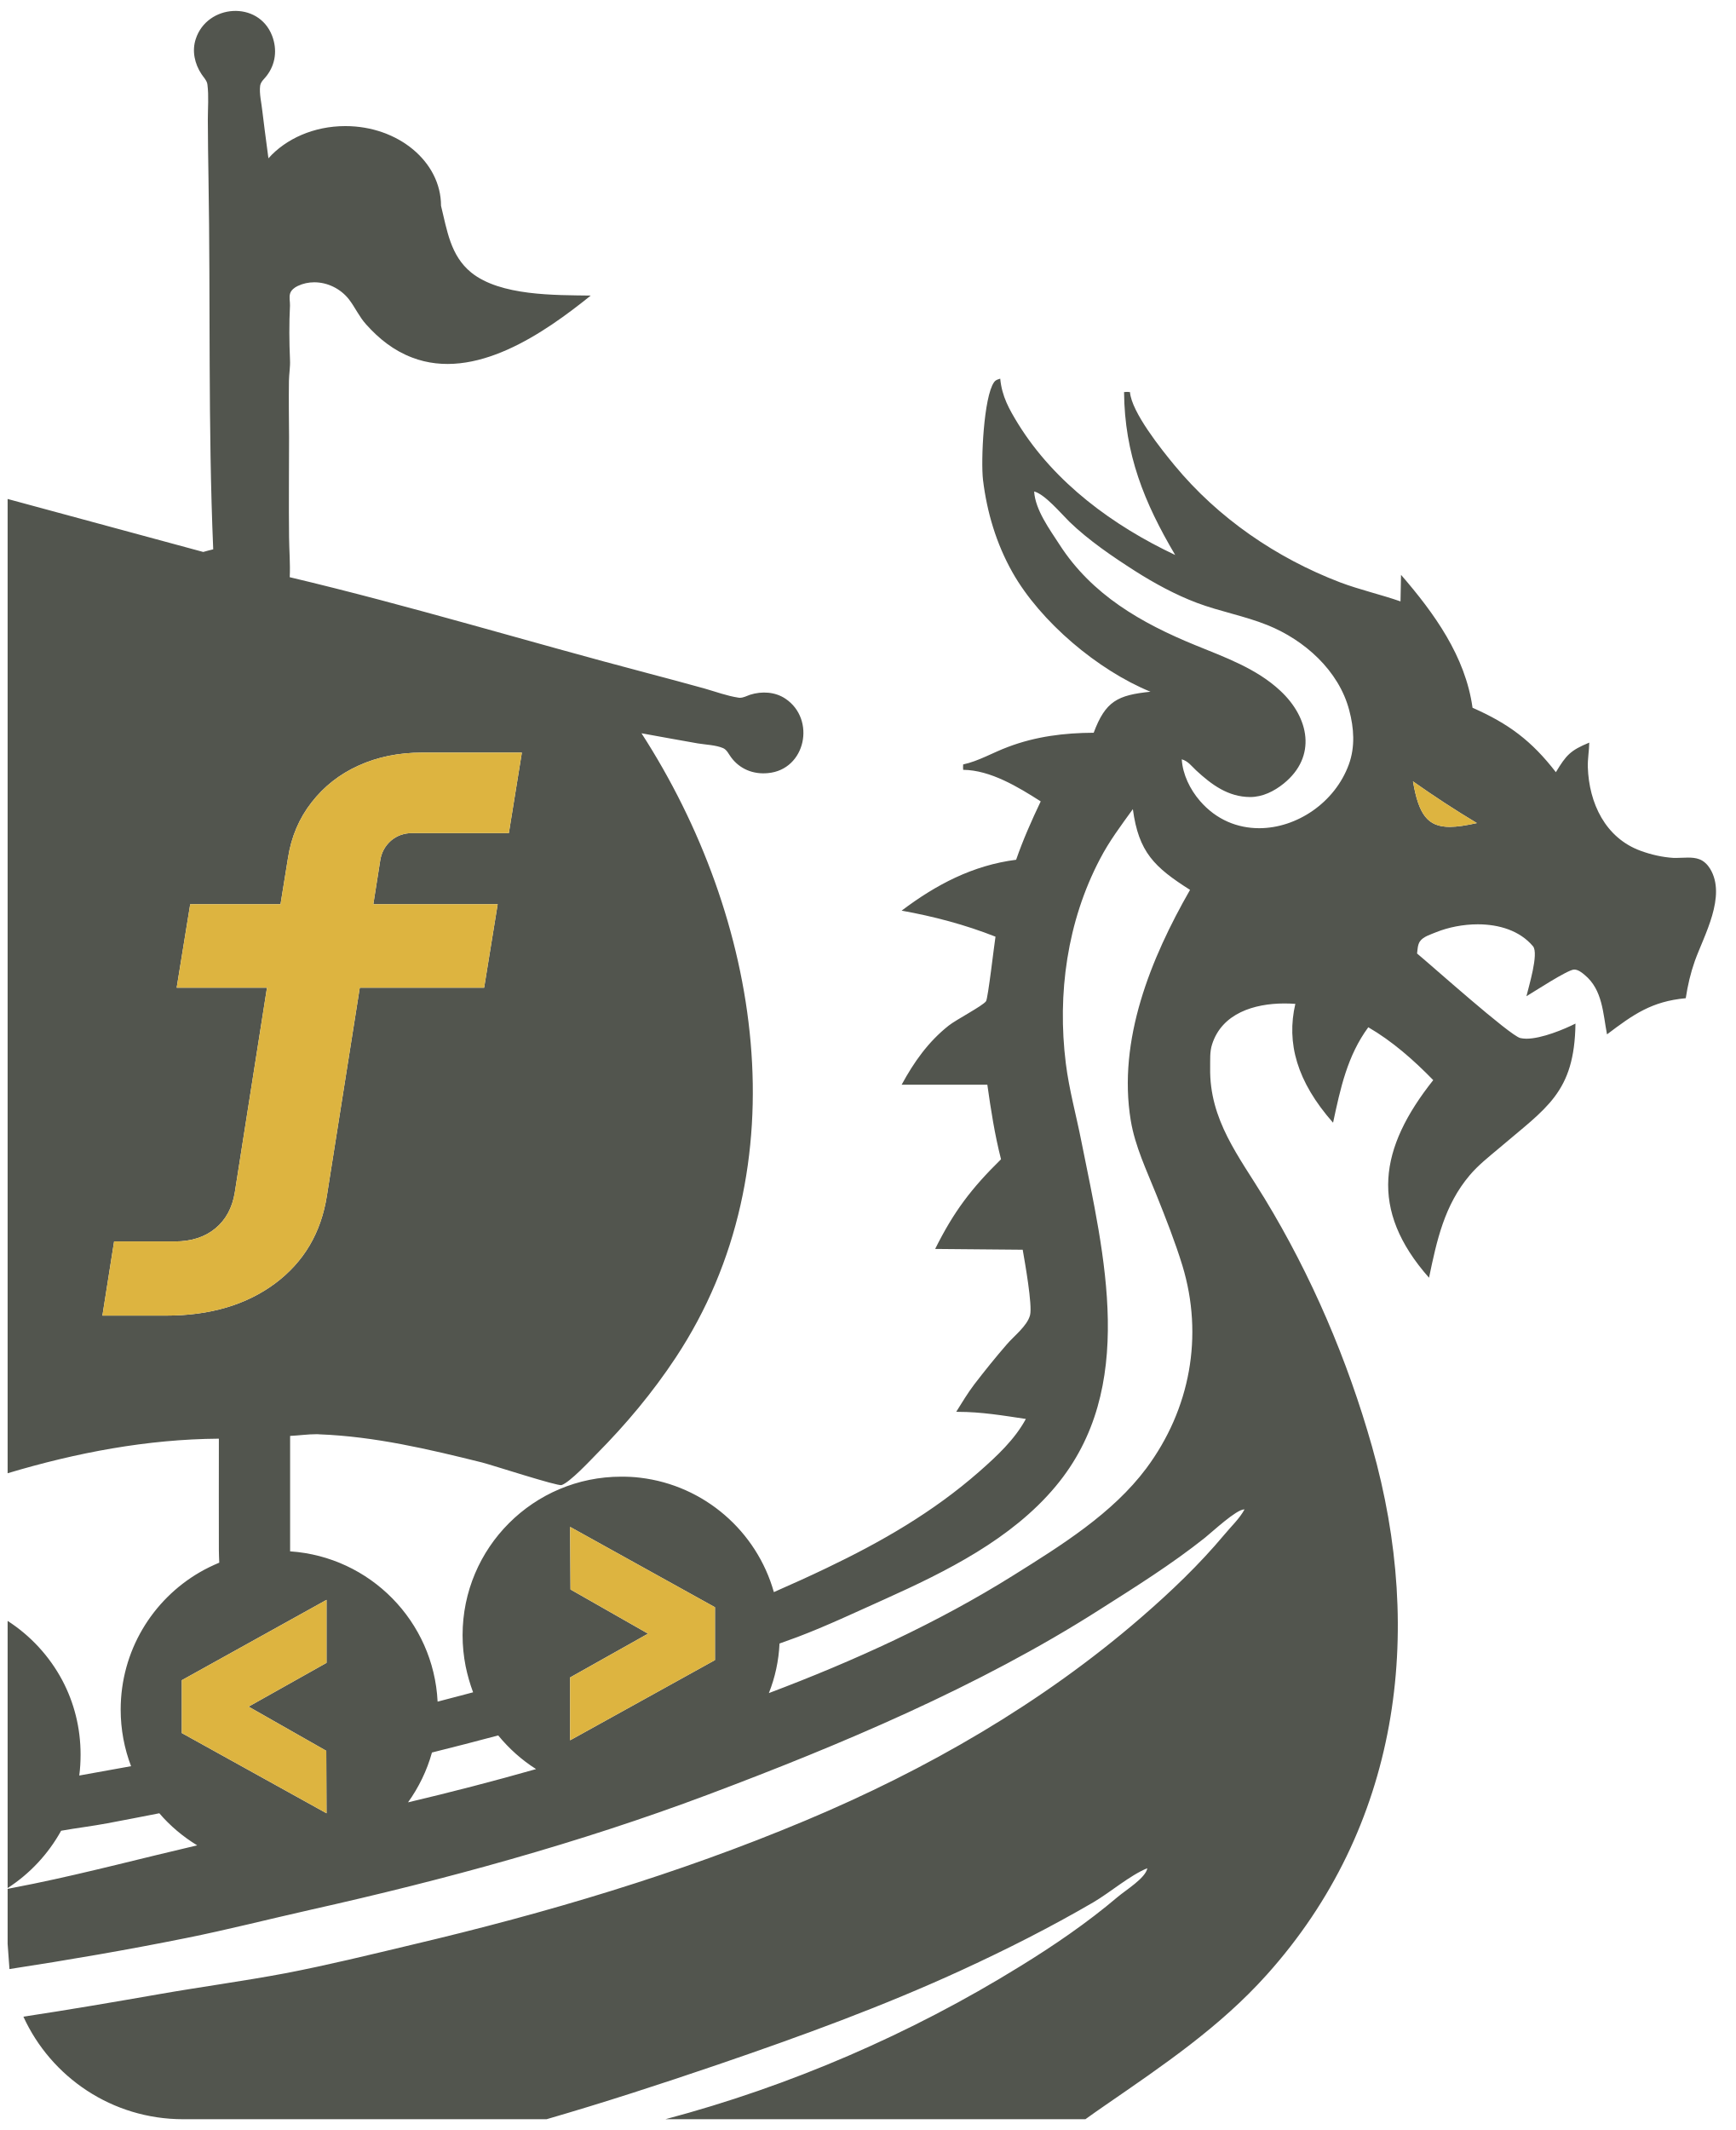
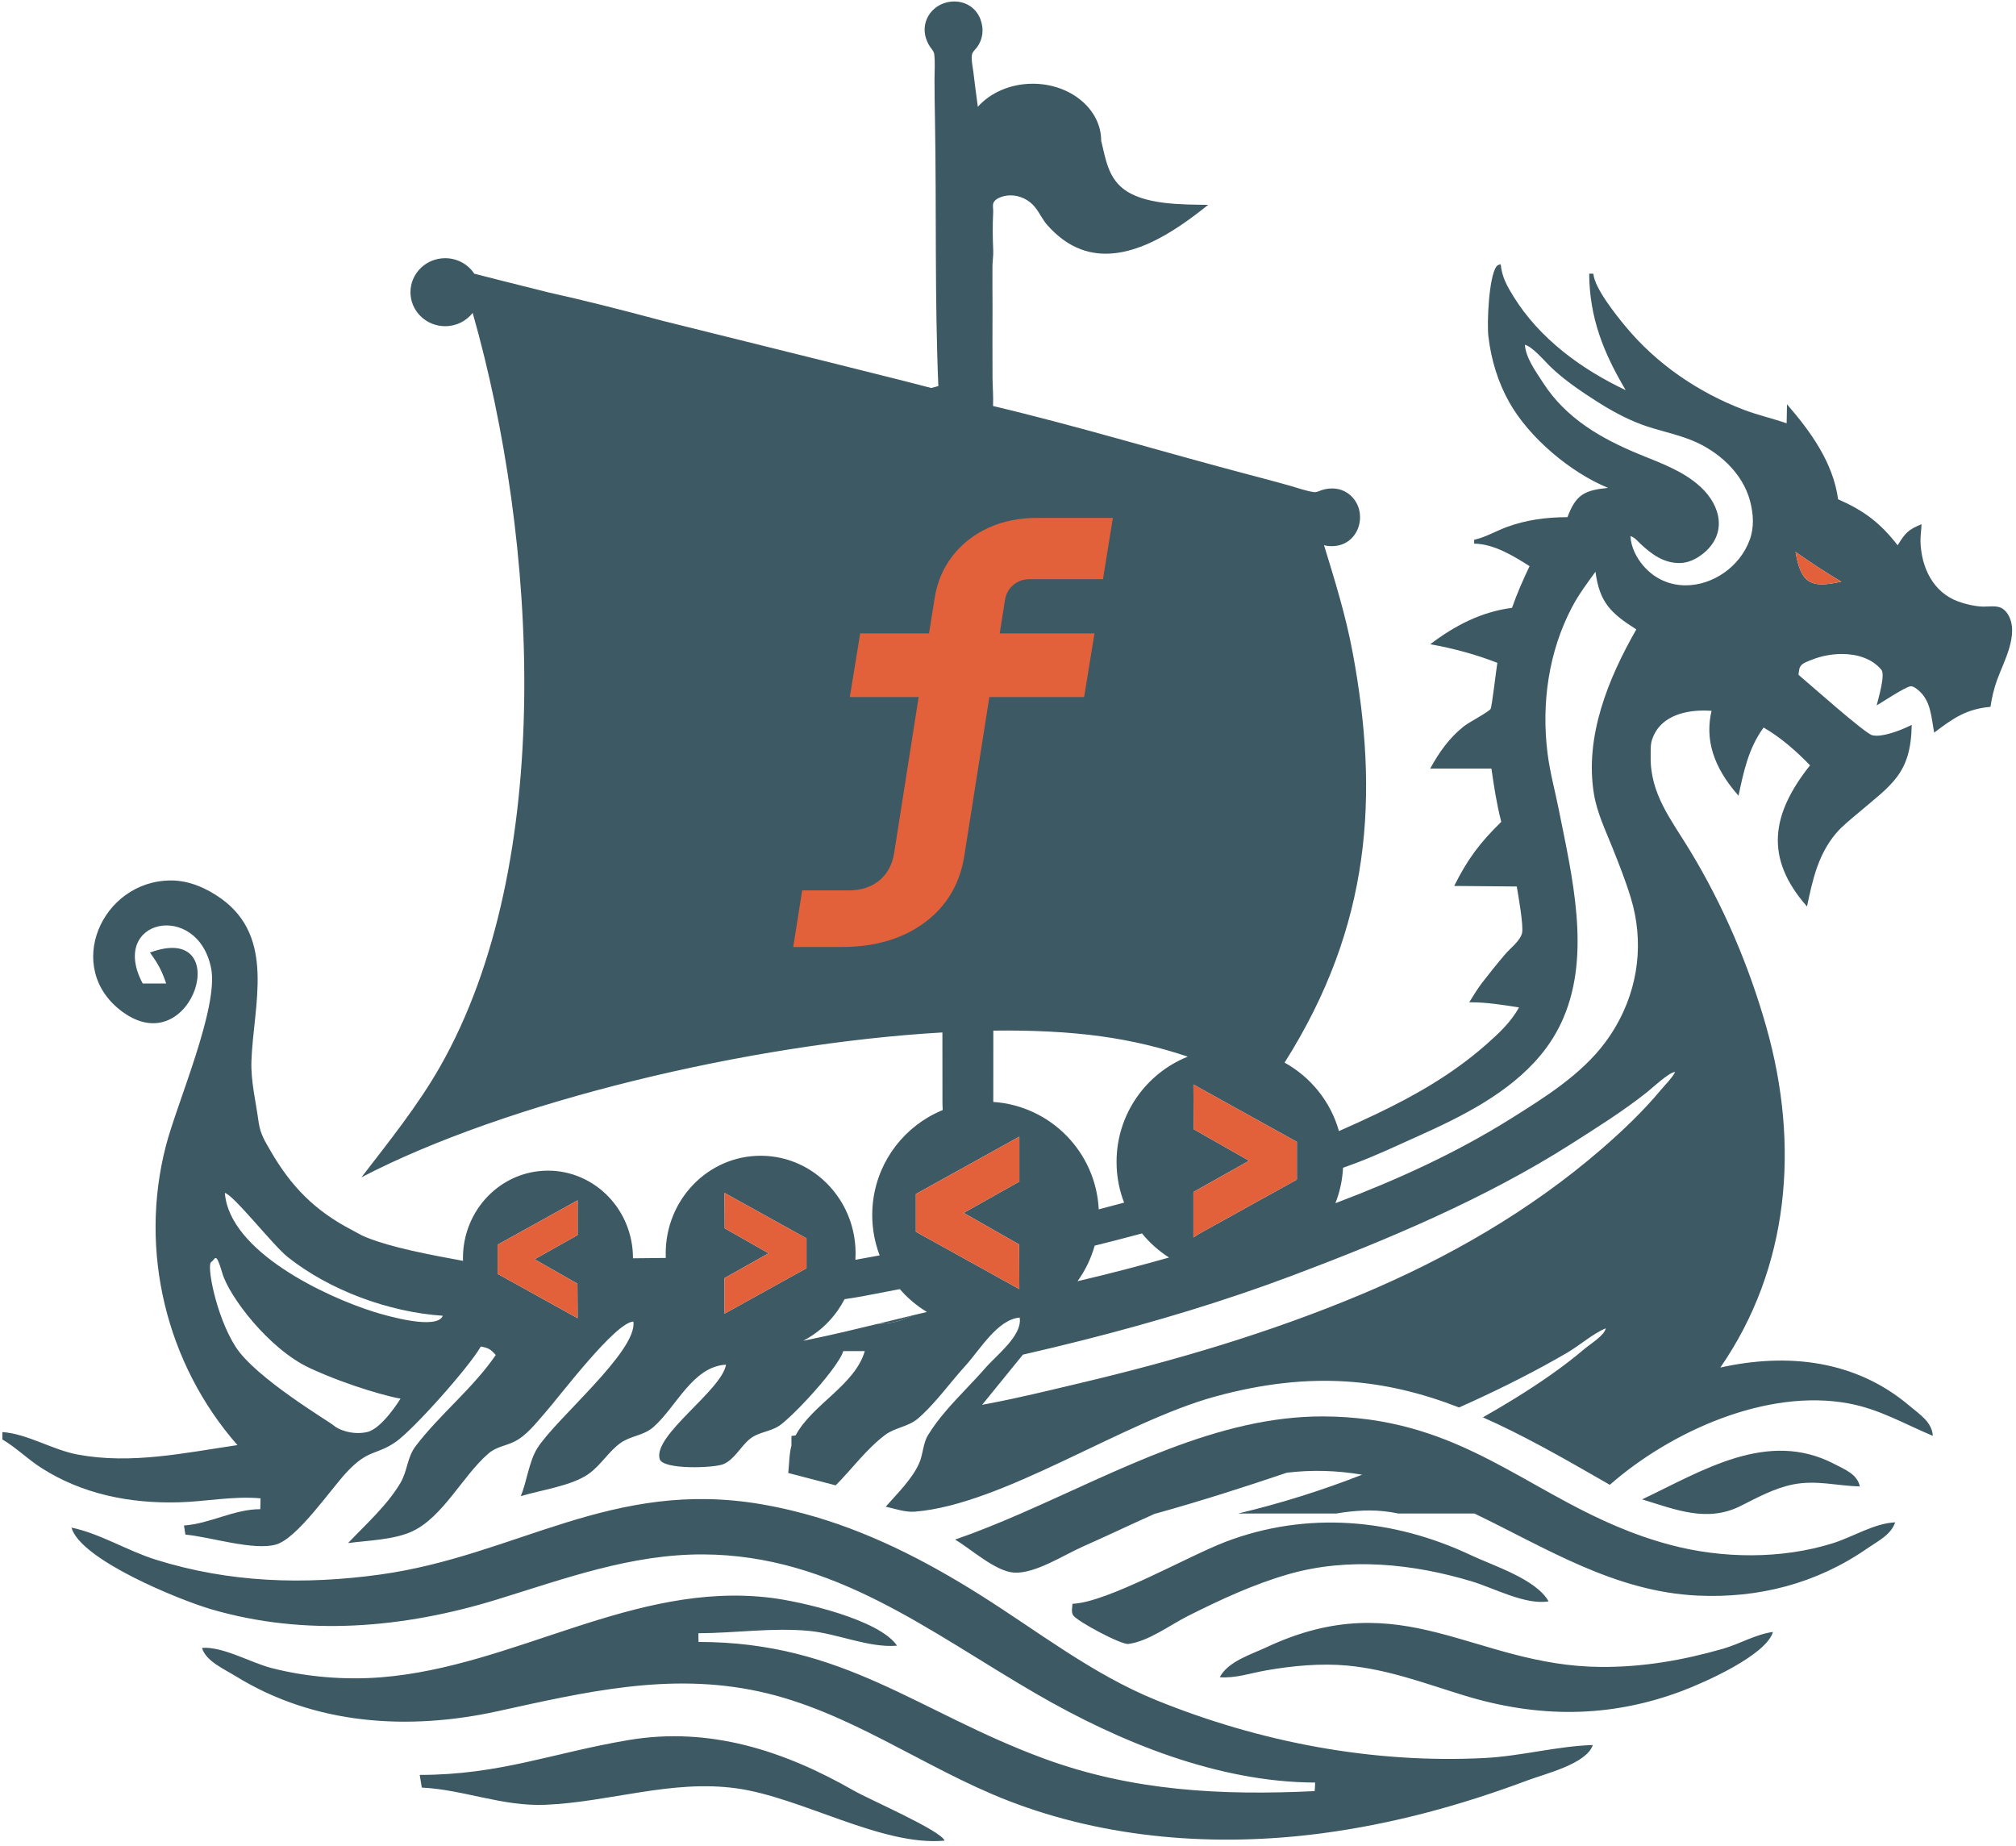
- <svg xmlns="http://www.w3.org/2000/svg" viewBox="0 0 132 162" role="img" aria-label="Floti">
-   <path class="ship" fill="#52554e" d="M0.58 147.84L0.58 147.84L0.58 147.83L0.58 143.66C1.25 143.53 1.93 143.39 2.6 143.26C6.77 142.4 10.87 141.31 15 140.35C13.92 139.69 12.94 138.87 12.12 137.91C10.81 138.17 9.5 138.42 8.18 138.67C7.02 138.89 5.82 139.03 4.65 139.24C3.67 141.01 2.27 142.51 0.58 143.6L0.58 141.19L0.58 136.03L0.58 135.15L0.58 134.92L0.58 131.15L0.58 125.15L0.58 123.28C2.32 124.4 3.76 125.96 4.74 127.8C5.63 129.48 6.13 131.4 6.13 133.44C6.13 133.98 6.1 134.52 6.03 135.04L9.97 134.33C9.46 132.99 9.18 131.54 9.18 130.03C9.18 125.57 11.59 121.68 15.18 119.59C15.66 119.31 16.16 119.07 16.68 118.85C16.67 118.54 16.65 118.22 16.65 117.92C16.65 115.09 16.64 112.25 16.65 109.42C11.2 109.46 5.82 110.48 0.58 112.05L0.58 105.4L0.58 49.45L0.58 37.95C5.54 39.3 10.5 40.64 15.46 41.98C15.74 42.06 16.03 42.13 16.31 42.21C16.03 42.13 15.74 42.06 15.46 41.98C15.71 41.91 15.96 41.84 16.22 41.78C15.82 32.38 16.02 22.95 15.86 13.55C15.84 12.06 15.81 10.58 15.81 9.09C15.81 8.22 15.89 7.3 15.78 6.44C15.77 6.4 15.77 6.36 15.76 6.33C15.68 6.06 15.48 5.87 15.33 5.64C14.81 4.86 14.59 3.88 14.89 2.97C15.75 0.31 19.66 0.02 20.7 2.72C21.1 3.77 20.97 4.87 20.29 5.76C20.11 6 19.84 6.2 19.79 6.52C19.71 7.12 19.9 7.86 19.96 8.47C20.03 9.07 20.21 10.48 20.42 12.04C21.75 10.55 23.88 9.59 26.27 9.59C30.29 9.59 33.55 12.3 33.55 15.65C33.55 15.65 33.55 15.65 33.55 15.65C34.01 17.51 34.26 19.44 35.85 20.73C38.07 22.52 42.23 22.44 44.94 22.48C41.41 25.32 36.12 29.03 31.34 27.19C29.95 26.66 28.83 25.77 27.84 24.66C27.32 24.08 27.01 23.37 26.54 22.76C25.9 21.95 24.91 21.47 23.91 21.47C23.48 21.47 23.05 21.56 22.65 21.75C22.41 21.86 22.15 22.06 22.07 22.32C21.98 22.6 22.07 22.95 22.06 23.24C21.99 24.62 22 25.98 22.06 27.35C22.09 27.9 21.99 28.43 21.98 28.97C21.96 30.4 21.98 31.82 21.99 33.25C21.99 35.78 21.96 38.33 21.99 40.86C22 41.88 22.09 42.89 22.04 43.9C31.2 46.07 40.21 48.82 49.31 51.21C50.74 51.59 52.18 51.97 53.61 52.37C54.45 52.61 55.31 52.93 56.17 53.06C56.21 53.07 56.25 53.07 56.29 53.07C56.56 53.07 56.8 52.93 57.06 52.84C57.95 52.56 58.96 52.61 59.75 53.14C62.08 54.7 61.3 58.54 58.42 58.8C57.3 58.91 56.27 58.49 55.61 57.59C55.43 57.35 55.3 57.03 55.01 56.9C54.45 56.66 53.68 56.64 53.08 56.54C51.65 56.29 50.23 56.03 48.8 55.77C57.85 69.77 61.03 88.7 51.4 103.26C49.64 105.92 47.64 108.31 45.39 110.58C44.86 111.12 43.35 112.74 42.72 112.95C42.43 113.05 37.45 111.43 36.67 111.23C32.61 110.22 28.5 109.25 24.3 109.09C24.22 109.08 24.15 109.08 24.07 109.08L24.07 109.08C23.4 109.08 22.74 109.18 22.07 109.21L22.07 117.99C28.15 118.4 32.99 123.31 33.29 129.42L35.5 128.84L35.99 128.71C35.75 128.07 35.56 127.4 35.42 126.72C35.27 125.96 35.19 125.17 35.19 124.37C35.19 117.71 40.59 112.31 47.26 112.31L47.26 112.31C47.75 112.31 48.23 112.33 48.7 112.39C53.58 112.97 57.57 116.47 58.87 121.09C60.23 120.49 61.57 119.89 62.9 119.25C67.02 117.28 70.97 115.02 74.5 111.92C75.83 110.75 77.19 109.49 78.04 107.92C76.3 107.66 74.65 107.38 72.89 107.38L72.89 107.38L72.88 107.38L72.88 107.38L72.88 107.38L72.88 107.38L72.88 107.38C72.83 107.38 72.79 107.38 72.74 107.38C73.18 106.68 73.61 105.96 74.11 105.3C74.9 104.27 75.73 103.24 76.58 102.26C77.12 101.62 78.15 100.85 78.36 100.02C78.55 99.27 77.96 95.97 77.8 95.05L71.14 94.99C72.56 92.14 73.88 90.4 76.15 88.17C75.67 86.28 75.38 84.42 75.11 82.5L68.59 82.5C69.53 80.77 70.61 79.24 72.16 78.01C72.72 77.56 74.75 76.51 75.01 76.15C75.16 75.95 75.63 71.85 75.73 71.24C73.42 70.33 71.04 69.7 68.59 69.26C71.21 67.28 74.01 65.81 77.3 65.39C77.83 63.86 78.48 62.4 79.17 60.95C77.46 59.86 75.35 58.57 73.27 58.55C73.26 58.41 73.26 58.28 73.27 58.14C74.42 57.9 75.57 57.22 76.68 56.81C78.79 56.01 80.96 55.74 83.2 55.73C84.1 53.32 85.02 52.87 87.52 52.61C83.53 50.98 79.15 47.3 77.02 43.53C75.79 41.35 75.08 38.96 74.78 36.5C74.61 35.06 74.83 30.19 75.62 29.07C75.76 28.88 75.89 28.87 76.09 28.8C76.22 30.15 76.76 31.11 77.46 32.25C80.24 36.73 84.69 39.99 89.4 42.21C87.04 38.22 85.55 34.53 85.51 29.82C85.68 29.8 85.8 29.8 85.96 29.82C86.08 31.35 88.35 34.18 89.35 35.39C92.66 39.4 97.1 42.44 101.94 44.29C103.45 44.86 105.02 45.21 106.54 45.74L106.58 43.72C109.1 46.63 111.48 49.92 112.02 53.83C114.77 55.04 116.52 56.35 118.36 58.73C119.15 57.42 119.47 57.07 120.9 56.48C120.89 57.09 120.77 57.75 120.79 58.35C120.88 61.08 122.12 63.73 124.81 64.71C125.6 65 126.47 65.2 127.32 65.25C127.38 65.25 127.45 65.25 127.52 65.25L127.52 65.25L127.52 65.25C128.09 65.25 128.75 65.15 129.27 65.35C129.61 65.47 129.9 65.76 130.09 66.07C131.36 68.15 129.63 71.14 128.93 73.09C128.6 74.03 128.39 74.94 128.24 75.92C125.65 76.16 124.26 77.15 122.25 78.67C121.94 77.07 121.92 75.28 120.55 74.15C120.34 73.97 120.05 73.74 119.75 73.74C119.75 73.74 119.75 73.74 119.75 73.74C119.27 73.74 116.65 75.46 116.12 75.77C116.27 75.11 117.08 72.52 116.62 71.97C115.61 70.77 114.02 70.3 112.42 70.3C111.3 70.3 110.17 70.53 109.25 70.9C108.85 71.07 108.26 71.23 108.01 71.61C107.84 71.87 107.84 72.22 107.8 72.52C108.9 73.43 114.85 78.75 115.65 78.95C115.79 78.98 115.95 79 116.12 79C117.28 79 119.02 78.27 119.85 77.85C119.78 83.12 117.64 84.25 114 87.36C113.24 88 112.44 88.63 111.8 89.39C109.88 91.66 109.3 94.34 108.71 97.18C104.12 91.99 104.94 87.3 109.03 82.15C107.53 80.61 105.9 79.18 104.09 78.13C102.5 80.29 101.97 82.77 101.41 85.39C98.65 82.26 97.85 79.32 98.54 76.35C98.26 76.33 97.98 76.32 97.7 76.32L97.7 76.32L97.7 76.32L97.69 76.32C97.69 76.32 97.68 76.32 97.67 76.32C95.42 76.33 92.97 77.06 92.21 79.42C92.02 80 92.07 80.6 92.06 81.2C91.99 85.18 94.26 87.96 96.2 91.15C99.77 97.02 102.51 103.43 104.38 110.04C108.41 124.27 106.44 138.98 96.36 150.2C92.8 154.17 88.47 157.09 84.12 160.09C83.6 160.45 83.08 160.81 82.57 161.18L50.62 161.18C60.11 158.66 69.27 154.7 77.57 149.57C80.16 147.98 82.72 146.23 85.03 144.27C85.63 143.76 87.16 142.83 87.28 142.09C85.95 142.63 84.46 143.93 83.16 144.69C79.93 146.57 76.59 148.26 73.2 149.82C67.16 152.6 60.89 154.88 54.6 157.03C50.29 158.5 45.96 159.91 41.58 161.18L13.93 161.18C8.53 161.18 3.88 157.98 1.78 153.38C5.23 152.86 8.66 152.27 12.1 151.67C15.29 151.11 18.52 150.68 21.7 150.08C24.93 149.46 28.11 148.68 31.34 147.91C41.56 145.5 51.56 142.54 61.26 138.47C70.47 134.61 79.26 129.56 86.83 123C89.07 121.06 91.23 119 93.13 116.73C93.65 116.1 94.28 115.52 94.67 114.81C94.66 114.81 94.65 114.8 94.65 114.8C94.05 114.8 92.23 116.5 91.67 116.95C89.12 118.98 86.35 120.71 83.61 122.45C74.5 128.26 63.93 132.71 53.84 136.5C44.01 140.19 33.86 142.96 23.63 145.25C20.47 145.96 17.35 146.76 14.16 147.4C9.7 148.3 5.21 149.07 0.72 149.76M78.67 37.38C78.76 38.79 79.85 40.26 80.6 41.42C83.06 45.24 86.82 47.39 90.93 49.07C93.18 49.99 95.58 50.84 97.39 52.53C99.6 54.58 100.19 57.54 97.66 59.59C96.93 60.18 96.05 60.62 95.1 60.62C93.42 60.61 92.17 59.68 90.99 58.59C90.63 58.25 90.38 57.89 89.9 57.75C89.97 58.9 90.53 60.04 91.28 60.91C92.53 62.36 94.15 62.99 95.79 62.99C98.64 62.99 101.55 61.05 102.61 58.14C103.1 56.8 103 55.37 102.64 54.02C101.85 51 99.23 48.67 96.41 47.54C94.67 46.84 92.8 46.51 91.05 45.85C89.43 45.24 87.81 44.36 86.35 43.43C84.63 42.33 82.82 41.1 81.35 39.68C80.71 39.05 79.48 37.58 78.67 37.38ZM32.12 57.24C30.33 57.24 28.72 57.57 27.27 58.23C25.83 58.88 24.64 59.82 23.7 61.03C22.76 62.23 22.16 63.64 21.91 65.24L21.34 68.77L14.47 68.77L13.44 75.12L20.31 75.12L17.86 90.7C17.67 91.86 17.18 92.77 16.38 93.43C15.58 94.09 14.55 94.42 13.3 94.42L8.68 94.42L7.79 100.06L12.64 100.06C15.96 100.06 18.72 99.25 20.92 97.62C23.12 95.98 24.43 93.76 24.87 90.93L27.37 75.12L36.83 75.12L37.86 68.77L28.4 68.77L28.92 65.47C29.01 64.85 29.29 64.34 29.74 63.94C30.2 63.55 30.74 63.36 31.37 63.36L38.71 63.36L39.7 57.24L32.12 57.24ZM107.49 59.43C107.92 61.94 108.59 62.89 110.29 62.89C110.86 62.89 111.53 62.78 112.35 62.6C110.68 61.6 109.08 60.55 107.49 59.43L107.49 59.43ZM86.18 61.54C85.29 62.77 84.38 63.98 83.68 65.33C81.18 70.09 80.42 75.58 81.08 80.88C81.33 82.89 81.88 84.85 82.27 86.84C83.99 95.45 86.55 105.57 80.31 113.04C76.96 117.06 71.97 119.53 67.28 121.64C65.09 122.62 62.92 123.65 60.68 124.5C60.23 124.67 59.77 124.83 59.3 125C59.24 126.32 58.96 127.59 58.49 128.77C64.96 126.33 71.29 123.45 77.13 119.79C80.71 117.55 84.64 115.11 87.2 111.68C90.55 107.18 91.57 101.6 89.95 96.26C89.39 94.44 88.68 92.64 87.97 90.87C87.23 89.02 86.35 87.2 86.02 85.22C85.01 79.09 87.55 72.88 90.53 67.68C87.82 65.96 86.62 64.82 86.18 61.54ZM43.37 116.13L43.4 120.89L49.3 124.25L43.37 127.58L43.37 132.36L54.39 126.26L54.39 122.24L43.37 116.13ZM24.84 121.68L13.83 127.79L13.83 131.81L24.84 137.91L24.82 133.16L18.91 129.8L24.84 126.47L24.84 121.68ZM37.9 131.99C36.22 132.44 34.54 132.87 32.86 133.29C32.48 134.67 31.85 135.95 31.04 137.08C34.3 136.31 37.55 135.47 40.78 134.55C39.69 133.86 38.72 132.99 37.9 131.99Z" />
-   <path class="hi" fill="#ddb440" d="M110.29 62.89C108.59 62.89 107.92 61.94 107.49 59.43C109.08 60.55 110.68 61.6 112.35 62.6C111.53 62.78 110.86 62.89 110.29 62.89Z" />
-   <path class="hi" fill="#ddb440" d="M43.4 120.89L43.37 116.13L54.39 122.24L54.39 126.26L43.37 132.36L43.37 127.58L49.3 124.25L43.4 120.89Z" />
-   <path class="hi" fill="#ddb440" d="M13.83 127.79L24.84 121.68L24.84 126.47L18.91 129.8L24.82 133.16L24.84 137.91L13.83 131.81L13.83 127.79Z" />
-   <path class="hi" fill="#ddb440" d="M27.27 58.23C28.72 57.57 30.33 57.24 32.12 57.24L39.7 57.24L38.71 63.36L31.37 63.36C30.74 63.36 30.2 63.55 29.74 63.94C29.29 64.34 29.01 64.85 28.92 65.47L28.4 68.77L37.86 68.77L36.83 75.12L27.37 75.12L24.87 90.93C24.43 93.76 23.12 95.98 20.92 97.62C18.72 99.25 15.96 100.06 12.64 100.06L7.79 100.06L8.68 94.42L13.3 94.42C14.55 94.42 15.58 94.09 16.38 93.43C17.18 92.77 17.67 91.86 17.86 90.7L20.31 75.12L13.44 75.12L14.47 68.77L21.34 68.77L21.91 65.24C22.16 63.64 22.76 62.23 23.7 61.03C24.64 59.82 25.83 58.88 27.27 58.23Z" />
+ <svg xmlns="http://www.w3.org/2000/svg" viewBox="23.5 34.5 242.5 222" role="img" aria-label="Floti">
+   <path class="ship" fill="#3c5964" d="M129.097 193.726 C130.471 193.391 131.844 193.053 133.22 192.724 C131.961 193.399 130.524 193.736 129.097 193.726 Z M146.295 216.543 C158.044 211.427 169.964 204.833 182.622 204.864 C186.557 204.874 189.998 205.396 193.133 206.254 C194.493 206.626 195.796 207.061 197.057 207.544 C202.459 209.616 207.082 212.575 212.134 215.27 C215.838 217.245 219.773 219.078 224.415 220.315 C230.654 221.976 237.786 222.058 243.974 220.115 C246.377 219.36 248.961 217.712 251.469 217.603 C250.951 219.128 249.355 219.877 248.07 220.767 C242.025 224.953 235.029 226.761 227.709 226.415 C217.684 225.942 209.504 220.699 200.855 216.543 L191.706 216.543 C190.569 216.304 189.403 216.175 188.211 216.175 L188.207 216.175 L188.204 216.175 C187.964 216.175 187.723 216.18 187.481 216.191 C186.424 216.237 185.328 216.346 184.243 216.543 L172.429 216.543 C177.493 215.342 182.487 213.774 187.348 211.873 C185.842 211.619 184.297 211.461 182.703 211.422 C181.211 211.385 179.744 211.461 178.297 211.631 C173.089 213.394 167.845 215.07 162.545 216.543 L162.476 216.543 C159.538 217.85 156.637 219.246 153.736 220.525 C151.469 221.524 148.043 223.786 145.508 223.653 C143.262 223.535 140.239 220.756 138.384 219.679 C141.017 218.77 143.651 217.694 146.295 216.543 Z M221.029 214.842 C228.273 211.401 236.122 206.397 244.141 210.584 C245.414 211.248 246.917 211.812 247.216 213.288 C244.494 213.213 242.011 212.503 239.254 213.031 C237.003 213.462 234.902 214.613 232.88 215.631 C228.856 217.659 225.053 216.073 221.029 214.842 Z M69.211 223.885 C85.571 221.631 97.056 212.334 115.084 215.428 C116.308 215.639 117.514 215.888 118.702 216.174 C119.188 216.291 119.672 216.414 120.152 216.543 C127.716 218.572 134.603 222.066 141.327 226.29 C148.32 230.682 154.876 235.869 162.602 239.002 C175.072 244.059 188.634 246.644 202.118 245.948 C206.461 245.724 210.797 244.521 215.09 244.387 C214.362 246.649 209.37 247.842 207.263 248.631 C199.181 251.66 190.946 253.904 182.377 255.024 C169.806 256.665 156.639 255.692 144.768 251.083 C134.555 247.118 125.596 240.263 114.735 237.931 C103.967 235.618 93.865 238.019 83.363 240.322 C72.629 242.676 61.336 241.977 51.819 236.087 C50.435 235.231 48.262 234.301 47.799 232.705 C50.275 232.507 53.636 234.469 56.108 235.114 C60.32 236.212 65.014 236.589 69.348 236.242 C85.453 234.956 99.712 224.672 116.185 226.676 C119.884 227.126 129.295 229.298 131.402 232.439 C128.009 232.726 124.257 230.983 120.827 230.661 C116.333 230.24 111.992 230.935 107.515 230.938 C107.508 231.293 107.513 231.635 107.525 231.989 C124.989 231.991 133.848 240.409 149.06 246.011 C159.711 249.934 170.427 250.469 181.636 249.932 C181.665 249.587 181.693 249.255 181.696 248.901 C170.002 248.87 158.142 244.017 148.186 238.249 C135.281 230.773 123.793 221.53 108.08 221.462 C99.401 221.425 91.423 224.382 83.255 226.894 C72.079 230.332 60.23 231.366 48.915 228.061 C45.137 226.958 33.17 222.115 32.1 218.238 C35.509 218.944 38.832 221.025 42.199 222.082 C51.07 224.868 60.051 225.147 69.211 223.885 Z M170.917 219.947 C180.699 216.222 191.093 217.148 200.435 221.555 C203.173 222.846 208.235 224.416 209.781 227.105 C207.014 227.581 203.26 225.533 200.599 224.726 C193.518 222.579 185.678 221.763 178.465 223.848 C174.236 225.071 170.333 226.892 166.413 228.857 C164.235 229.949 161.677 231.91 159.224 232.23 C158.374 232.341 153.039 229.508 152.582 228.773 C152.337 228.379 152.481 227.829 152.509 227.4 C156.664 227.26 166.39 221.671 170.917 219.947 Z M175.827 232.636 C192.316 224.901 200.776 234.891 216.09 234.996 C221.112 235.031 225.949 234.189 230.764 232.806 C232.78 232.227 234.686 231.066 236.765 230.788 C235.945 233.579 228.603 236.834 225.889 237.861 C217.124 241.178 208.462 241.143 199.559 238.408 C194.89 236.974 190.502 235.299 185.595 234.834 C182.397 234.531 179.001 234.854 175.843 235.403 C173.973 235.728 172.135 236.377 170.225 236.234 C171.218 234.329 173.955 233.513 175.827 232.636 Z M99.096 243.793 C108.88 242.145 117.828 245.078 126.24 249.893 C128.086 250.95 136.648 254.654 137.126 255.887 C129.598 256.599 119.915 250.68 112.094 249.598 C104.277 248.516 96.865 251.243 89.123 251.576 C83.939 251.799 79.268 249.752 74.237 249.506 L73.987 247.982 C83.64 247.984 89.972 245.33 99.096 243.793 Z" />
+   <path class="ship" fill="#3c5964" d="M134.869 37.098 C135.847 34.089 140.265 33.762 141.433 36.816 C141.883 37.994 141.743 39.246 140.973 40.244 C140.765 40.513 140.46 40.746 140.41 41.101 C140.314 41.783 140.532 42.625 140.603 43.312 C140.673 43.981 140.886 45.578 141.122 47.342 C142.621 45.661 145.024 44.571 147.732 44.571 C152.275 44.571 155.958 47.637 155.958 51.418 C155.958 51.419 155.958 51.421 155.958 51.422 C156.474 53.523 156.755 55.704 158.551 57.155 C161.061 59.181 165.759 59.089 168.823 59.141 C164.837 62.346 158.86 66.534 153.458 64.463 C151.884 63.859 150.619 62.848 149.502 61.6 C148.915 60.944 148.564 60.137 148.028 59.452 C147.314 58.54 146.189 57.999 145.06 57.999 C144.576 57.999 144.091 58.098 143.637 58.311 C143.372 58.435 143.068 58.658 142.98 58.952 C142.883 59.272 142.987 59.667 142.969 59.999 C142.889 61.552 142.9 63.087 142.973 64.64 C143.002 65.257 142.887 65.86 142.88 66.474 C142.862 68.086 142.887 69.69 142.888 71.303 C142.89 74.168 142.863 77.044 142.888 79.904 C142.898 81.049 143.001 82.19 142.951 83.334 C153.292 85.787 163.479 88.893 173.758 91.599 C175.379 92.026 177.003 92.451 178.615 92.908 C179.561 93.176 180.539 93.539 181.512 93.686 C181.556 93.693 181.599 93.696 181.642 93.696 C181.951 93.696 182.224 93.535 182.517 93.441 C183.522 93.121 184.656 93.18 185.555 93.78 C188.186 95.539 187.302 99.879 184.046 100.175 C183.602 100.215 183.17 100.182 182.764 100.078 C184.075 104.339 185.391 108.587 186.217 113.027 C189.397 130.133 188.45 145.827 178.018 162.31 C181.171 164.051 183.561 167.006 184.558 170.544 C186.092 169.869 187.613 169.183 189.112 168.464 C193.77 166.234 198.223 163.689 202.217 160.18 C203.719 158.86 205.259 157.442 206.215 155.667 C204.25 155.367 202.384 155.054 200.395 155.054 L200.392 155.054 L200.389 155.054 L200.387 155.054 L200.386 155.054 L200.384 155.054 L200.382 155.054 C200.331 155.054 200.281 155.054 200.231 155.054 C200.731 154.267 201.206 153.447 201.777 152.707 C202.674 151.544 203.61 150.379 204.563 149.264 C205.176 148.548 206.345 147.676 206.581 146.742 C206.795 145.893 206.121 142.16 205.949 141.125 L198.42 141.06 C200.028 137.836 201.514 135.865 204.082 133.349 C203.536 131.217 203.208 129.118 202.902 126.944 L195.538 126.941 C196.6 124.993 197.825 123.26 199.574 121.868 C200.207 121.364 202.498 120.181 202.797 119.772 C202.961 119.55 203.489 114.915 203.612 114.225 C200.995 113.199 198.304 112.485 195.538 111.987 C198.503 109.745 201.662 108.091 205.377 107.61 C205.976 105.891 206.707 104.238 207.489 102.595 C205.562 101.368 203.177 99.91 200.825 99.889 C200.821 99.733 200.819 99.579 200.821 99.422 C202.124 99.149 203.42 98.386 204.676 97.917 C207.065 97.023 209.518 96.709 212.048 96.704 C213.063 93.976 214.098 93.468 216.929 93.181 C212.42 91.33 207.472 87.179 205.063 82.913 C203.678 80.46 202.866 77.755 202.537 74.975 C202.344 73.35 202.593 67.851 203.483 66.583 C203.636 66.365 203.782 66.351 204.015 66.28 C204.159 67.804 204.767 68.889 205.565 70.177 C208.7 75.238 213.729 78.914 219.05 81.428 C216.383 76.921 214.699 72.75 214.66 67.425 C214.845 67.406 214.98 67.408 215.164 67.428 C215.304 69.16 217.867 72.352 218.999 73.725 C222.734 78.256 227.753 81.685 233.221 83.773 C234.92 84.422 236.698 84.822 238.412 85.415 L238.455 83.129 C241.311 86.424 244 90.142 244.6 94.55 C247.717 95.918 249.689 97.404 251.765 100.091 C252.662 98.615 253.022 98.215 254.633 97.552 C254.622 98.243 254.488 98.984 254.511 99.667 C254.615 102.751 256.013 105.743 259.057 106.85 C259.953 107.175 260.932 107.403 261.887 107.456 C261.961 107.461 262.038 107.462 262.116 107.462 L262.116 107.462 L262.116 107.462 C262.764 107.462 263.507 107.346 264.098 107.564 C264.483 107.707 264.81 108.032 265.021 108.378 C266.458 110.736 264.5 114.111 263.711 116.319 C263.333 117.378 263.097 118.404 262.931 119.516 C260.008 119.779 258.435 120.897 256.158 122.618 C255.807 120.815 255.788 118.786 254.248 117.514 C254 117.309 253.682 117.044 253.343 117.044 C253.339 117.044 253.336 117.044 253.333 117.044 C252.791 117.052 249.839 118.995 249.241 119.347 C249.408 118.595 250.319 115.666 249.799 115.047 C248.662 113.691 246.861 113.16 245.055 113.16 C243.789 113.16 242.52 113.421 241.476 113.842 C241.019 114.027 240.356 114.208 240.073 114.642 C239.881 114.936 239.882 115.329 239.838 115.665 C241.082 116.703 247.808 122.706 248.705 122.931 C248.866 122.971 249.047 122.989 249.243 122.989 C250.552 122.989 252.508 122.168 253.455 121.69 C253.37 127.641 250.957 128.92 246.841 132.433 C245.988 133.16 245.081 133.867 244.355 134.728 C242.184 137.298 241.537 140.327 240.86 143.528 C235.677 137.662 236.604 132.37 241.225 126.553 C239.538 124.805 237.694 123.197 235.643 122.006 C233.847 124.443 233.247 127.252 232.622 130.207 C229.501 126.676 228.596 123.352 229.377 119.997 C229.065 119.974 228.748 119.963 228.428 119.963 L228.425 119.963 L228.424 119.963 L228.421 119.963 C228.411 119.963 228.401 119.963 228.391 119.963 C225.855 119.969 223.086 120.797 222.221 123.461 C222.006 124.12 222.068 124.795 222.055 125.475 C221.971 129.976 224.54 133.112 226.73 136.715 C230.762 143.352 233.863 150.59 235.976 158.059 C240.007 172.315 238.721 187.003 230.434 198.986 C238.475 197.198 246.674 198.062 253.191 203.59 C254.409 204.623 255.884 205.517 255.996 207.2 C252.595 205.784 249.619 204.008 245.918 203.311 C236.035 201.447 224.456 206.675 217.138 213.091 C216.797 212.894 216.457 212.699 216.12 212.504 C211.094 209.607 206.466 207.004 201.874 204.975 C203.162 204.248 204.433 203.496 205.688 202.721 C208.607 200.918 211.498 198.95 214.116 196.727 C214.791 196.153 216.518 195.108 216.651 194.268 C215.152 194.874 213.47 196.352 212.006 197.206 C208.356 199.334 204.583 201.238 200.746 203.003 C200.17 203.268 199.592 203.529 199.012 203.786 C190.221 200.382 181.284 199.293 169.654 202.478 C158.512 205.529 144.146 215.474 133.536 216.32 C132.389 216.412 131.142 215.958 130.042 215.723 C131.391 214.18 133.237 212.394 134.077 210.464 C134.543 209.395 134.521 208.118 135.124 207.125 C135.748 206.096 136.493 205.126 137.294 204.189 C138.812 202.415 140.532 200.759 142.019 199.046 C142.218 198.817 142.457 198.57 142.717 198.308 C144.218 196.799 146.454 194.81 146.159 192.978 C143.493 193.173 141.326 196.916 139.605 198.798 C139.514 198.898 139.422 199 139.331 199.102 C137.722 200.907 136.216 202.98 134.454 204.637 C134.298 204.784 134.139 204.928 133.979 205.068 C132.741 206.147 131.206 206.162 129.961 207.098 C127.725 208.778 125.99 211.182 124.022 213.154 L118.702 211.768 L118.317 211.668 C118.436 210.614 118.419 209.423 118.702 208.367 L118.702 207.217 C118.869 207.193 119.036 207.169 119.203 207.145 C120.219 205.251 122.036 203.728 123.737 202.152 C125.391 200.619 126.935 199.035 127.523 197.01 L124.934 197.007 C124.597 198.141 122.668 200.561 120.758 202.633 C119.381 204.128 118.014 205.443 117.262 205.965 C116.164 206.726 114.764 206.713 113.696 207.577 C112.592 208.468 111.854 210.045 110.511 210.606 C109.383 211.077 103.238 211.301 102.853 209.992 C102.014 207.136 110.288 201.771 110.834 198.639 C106.8 198.851 104.842 203.76 102.068 206.169 C100.898 207.185 99.351 207.193 98.148 208.054 C96.709 209.085 95.784 210.714 94.343 211.751 C92.292 213.228 88.545 213.715 86.145 214.456 C86.859 212.735 87.135 210.308 88.104 208.733 C90.263 205.225 100.208 197.016 99.687 193.455 C97.515 193.54 90.89 202.351 89.049 204.445 C87.999 205.639 86.82 207.188 85.362 207.899 C84.229 208.451 83.215 208.488 82.213 209.36 C79.162 212.013 76.781 216.963 73.088 218.687 C70.893 219.712 67.698 219.784 65.369 220.097 C67.503 217.842 70.095 215.541 71.682 212.837 C72.527 211.396 72.455 209.801 73.515 208.413 C76.447 204.572 80.405 201.469 83.134 197.479 C82.54 196.788 82.227 196.616 81.332 196.456 C80.043 198.784 73.26 206.445 71.074 207.95 C68.711 209.576 67.831 208.753 65.184 211.592 C63.26 213.655 59.282 219.509 56.724 220.266 C54.054 221.055 48.711 219.334 45.803 219.079 C45.747 218.714 45.695 218.35 45.629 217.984 C48.811 217.755 51.63 216.025 54.81 216.02 C54.824 215.584 54.838 215.151 54.839 214.715 C51.5 214.419 48.257 215.113 44.936 215.197 C39.104 215.345 33.375 214.214 28.414 211.02 C26.801 209.981 25.435 208.603 23.786 207.636 L23.786 206.746 C26.798 206.953 29.809 208.889 32.855 209.454 C39.321 210.652 45.681 209.25 52.063 208.314 C43.497 198.562 40.183 184.966 43.454 172.325 C44.795 167.141 49.836 155.654 48.893 150.948 C47.263 142.812 36.524 145.022 40.665 152.792 L43.488 152.792 C42.936 151.19 42.562 150.493 41.539 149.072 C51.834 145.255 46.735 162.417 38.235 156.201 C31.069 150.961 35.734 140.391 44.09 140.4 C46.237 140.403 48.319 141.312 50.046 142.539 C56.695 147.26 53.984 155.372 53.743 162.11 C53.656 164.552 54.298 167.104 54.614 169.509 C54.839 170.986 55.434 171.853 55.998 172.848 C58.497 177.197 61.362 180.124 65.84 182.446 C66.162 182.613 66.522 182.832 66.899 183.021 C66.9 183.022 68.403 183.878 72.984 184.916 C75.002 185.373 77.278 185.808 79.193 186.151 C79.19 186.041 79.188 185.931 79.188 185.821 C79.188 180.012 83.766 175.303 89.413 175.303 C95.06 175.303 99.638 180.012 99.638 185.821 C99.638 185.829 99.638 185.837 99.638 185.845 L103.588 185.802 C103.58 185.622 103.576 185.441 103.576 185.26 C103.576 178.772 108.689 173.512 114.997 173.512 C116.294 173.512 117.54 173.734 118.702 174.144 C119.895 174.564 120.999 175.182 121.977 175.96 C124.678 178.109 126.418 181.475 126.418 185.26 C126.418 185.517 126.41 185.772 126.394 186.025 L129.311 185.496 C128.735 183.987 128.42 182.349 128.42 180.638 C128.42 175.606 131.147 171.21 135.204 168.849 C135.745 168.534 136.311 168.255 136.897 168.016 C136.88 167.656 136.865 167.304 136.865 166.966 C136.865 164.204 136.853 161.443 136.859 158.681 C113.6 160.021 84.339 167.055 66.974 176.108 C70.305 171.786 73.774 167.46 76.415 162.83 C90.432 138.254 88.128 99.434 80.358 72.136 C79.595 73.108 78.396 73.734 77.048 73.734 C74.743 73.734 72.874 71.904 72.874 69.645 C72.874 67.386 74.743 65.555 77.048 65.555 C78.517 65.555 79.808 66.299 80.552 67.422 C82.58 67.943 85.734 68.736 89.531 69.684 C93.328 70.517 97.924 71.672 103.127 73.067 C117.145 76.549 132.421 80.333 135.512 81.168 C135.796 81.084 136.082 81.006 136.371 80.938 C135.927 70.32 136.153 59.673 135.969 49.044 C135.941 47.369 135.909 45.691 135.911 44.014 C135.912 43.032 135.997 41.992 135.875 41.015 C135.869 40.971 135.86 40.929 135.849 40.888 C135.765 40.59 135.536 40.371 135.366 40.114 C134.786 39.234 134.534 38.126 134.869 37.098 Z M206.925 75.968 C207.033 77.562 208.266 79.223 209.108 80.531 C211.882 84.846 216.141 87.28 220.779 89.179 C223.323 90.221 226.029 91.176 228.079 93.085 C230.57 95.404 231.24 98.75 228.384 101.067 C227.563 101.733 226.567 102.228 225.488 102.222 C223.597 102.212 222.175 101.163 220.848 99.929 C220.442 99.551 220.163 99.143 219.619 98.984 C219.69 100.287 220.329 101.575 221.172 102.549 C222.588 104.187 224.418 104.903 226.264 104.903 C229.493 104.903 232.772 102.712 233.972 99.426 C234.527 97.905 234.415 96.299 234.013 94.765 C233.118 91.357 230.155 88.729 226.972 87.447 C225.005 86.655 222.894 86.281 220.914 85.54 C219.081 84.854 217.251 83.853 215.604 82.801 C213.659 81.559 211.613 80.178 209.953 78.564 C209.231 77.861 207.839 76.196 206.925 75.968 Z M239.482 100.884 C239.974 103.718 240.725 104.785 242.656 104.785 C243.292 104.785 244.057 104.669 244.983 104.462 C243.094 103.335 241.283 102.147 239.482 100.884 Z M215.414 103.268 C214.41 104.65 213.382 106.025 212.586 107.543 C209.76 112.926 208.901 119.129 209.651 125.115 C209.937 127.391 210.549 129.604 210.997 131.848 C212.611 139.933 214.878 149.196 211.558 156.936 C210.882 158.511 209.976 160.023 208.785 161.449 C204.993 165.991 199.357 168.785 194.054 171.166 C191.588 172.273 189.132 173.434 186.603 174.391 C186.09 174.585 185.571 174.772 185.05 174.957 C184.981 176.303 184.717 177.597 184.285 178.812 C184.237 178.948 184.186 179.083 184.134 179.217 C184.202 179.191 184.271 179.166 184.339 179.14 C191.577 176.397 198.656 173.17 205.19 169.078 C209.237 166.543 213.672 163.789 216.566 159.906 C217.056 159.25 217.501 158.572 217.902 157.877 C220.597 153.205 221.266 147.747 219.667 142.492 C219.042 140.436 218.235 138.401 217.436 136.406 C216.599 134.316 215.607 132.26 215.235 130.019 C214.085 123.098 216.963 116.077 220.33 110.202 C217.262 108.255 215.914 106.975 215.414 103.268 Z M142.985 158.46 L142.98 167.039 C149.851 167.502 155.325 173.056 155.664 179.96 L158.158 179.297 L158.715 179.149 C158.437 178.427 158.218 177.676 158.065 176.901 C157.896 176.043 157.808 175.156 157.808 174.249 C157.809 168.511 161.356 163.601 166.376 161.591 C163.102 160.497 159.685 159.661 155.939 159.145 C152.089 158.615 147.712 158.399 142.985 158.46 Z M167.052 164.94 L167.081 170.315 L173.749 174.109 L167.63 177.549 L167.052 177.874 L167.052 180.775 L167.052 183.34 L167.674 182.933 L172.764 180.111 L179.497 176.379 L179.497 175.394 L179.497 171.838 Z M224.931 163.445 C224.213 163.524 222.235 165.373 221.616 165.865 C218.736 168.154 215.6 170.109 212.504 172.084 C202.214 178.649 190.278 183.666 178.877 187.95 C170.712 191.018 162.346 193.52 153.896 195.662 C151.451 196.281 148.999 196.871 146.543 197.435 L141.638 203.466 C141.946 203.41 142.253 203.353 142.56 203.294 C146.039 202.631 149.462 201.796 152.921 200.975 C153.098 200.933 153.275 200.891 153.452 200.849 C165.001 198.115 176.302 194.779 187.255 190.183 C197.666 185.814 207.597 180.108 216.15 172.698 C218.68 170.506 221.122 168.184 223.269 165.612 C223.845 164.921 224.534 164.275 224.975 163.489 C224.983 163.474 224.992 163.458 225 163.443 C224.992 163.442 224.984 163.442 224.976 163.442 C224.962 163.442 224.947 163.443 224.931 163.445 Z M146.114 171.214 L133.669 178.112 L133.669 182.653 L137.137 184.575 L146.114 189.551 L146.112 189.257 L146.085 184.176 L143.006 182.424 L139.417 180.382 L140.282 179.896 L146.114 176.617 Z M50.547 177.979 C51.085 185.046 62.725 190.497 68.521 192.3 C70.121 192.798 76.076 194.502 76.763 192.756 C70.31 192.325 63.161 189.72 58.081 185.67 C56.353 184.292 51.613 178.234 50.547 177.979 Z M110.651 177.979 L110.652 178.211 L110.674 182.236 L113.113 183.624 L115.956 185.242 L115.271 185.627 L110.651 188.224 L110.651 192.505 L120.51 187.04 L120.51 183.443 L117.762 181.92 Z M92.981 178.873 L83.359 184.206 L83.359 187.717 L86.041 189.203 L92.981 193.05 L92.98 192.824 L92.959 188.895 L90.579 187.54 L87.804 185.962 L88.472 185.586 L92.981 183.05 Z M48.893 186.303 C48.355 186.638 49.431 192.68 51.819 196.456 C54.207 200.232 63.154 205.507 63.655 205.965 C64.155 206.422 65.839 207.148 67.657 206.746 C69.475 206.344 71.682 202.721 71.682 202.721 C70.813 202.62 65.689 201.331 60.767 199.05 C55.845 196.77 51.072 190.442 50.253 187.663 C49.825 186.21 49.62 185.813 49.444 185.812 L49.444 185.812 C49.285 185.813 49.15 186.143 48.893 186.303 Z M160.866 182.853 C160.625 182.919 160.383 182.984 160.141 183.049 C158.489 183.491 156.832 183.909 155.176 184.325 C154.739 185.882 154.033 187.326 153.111 188.604 C155.139 188.129 157.161 187.627 159.177 187.099 C160.83 186.667 162.479 186.217 164.123 185.752 C162.888 184.965 161.788 183.984 160.866 182.853 Z M131.738 189.551 C130.257 189.839 128.776 190.124 127.294 190.404 C126.566 190.542 125.828 190.651 125.09 190.763 C124.845 191.237 124.57 191.692 124.266 192.125 C123.192 193.656 121.769 194.91 120.117 195.764 C120.409 195.705 120.7 195.645 120.992 195.586 C123.71 195.028 126.404 194.382 129.097 193.726 C129.118 193.726 129.139 193.726 129.161 193.726 L129.161 193.726 L129.163 193.726 L129.163 193.726 C130.569 193.726 131.98 193.388 133.22 192.724 C133.812 192.582 134.404 192.441 134.997 192.303 C134.801 192.184 134.608 192.061 134.418 191.932 C133.423 191.259 132.522 190.457 131.738 189.551 Z" />
+   <path class="hi" fill="#e2603a" d="M142.394 97.982 C144.134 97.188 146.081 96.791 148.236 96.791 L157.367 96.791 L156.176 104.164 L147.328 104.164 C146.572 104.164 145.92 104.4 145.372 104.873 C144.824 105.346 144.493 105.96 144.379 106.716 L143.755 110.686 L155.155 110.686 L153.907 118.343 L142.508 118.343 L139.502 137.398 C138.973 140.801 137.385 143.486 134.738 145.452 C132.091 147.418 128.764 148.401 124.756 148.401 L118.915 148.401 L119.992 141.595 L125.55 141.595 C127.063 141.595 128.301 141.198 129.265 140.404 C130.229 139.61 130.825 138.514 131.052 137.115 L134.001 118.343 L125.72 118.343 L126.968 110.686 L135.248 110.686 L135.929 106.433 C136.231 104.504 136.95 102.812 138.084 101.357 C139.218 99.901 140.655 98.776 142.394 97.982 Z" />
+   <path class="hi" fill="#e2603a" d="M242.656 104.785 C240.725 104.785 239.974 103.718 239.482 100.884 C241.283 102.147 243.094 103.335 244.983 104.462 C244.057 104.669 243.292 104.785 242.656 104.785 Z" />
+   <polygon class="hi" fill="#e2603a" points="167.081,170.315 167.052,164.94 179.497,171.838 179.497,175.394 179.497,176.379 172.764,180.111 167.674,182.933 167.052,183.34 167.052,180.775 167.052,177.874 167.63,177.549 173.749,174.109" />
+   <polygon class="hi" fill="#e2603a" points="133.669,178.112 146.114,171.214 146.114,176.617 140.282,179.896 139.417,180.382 143.006,182.424 146.085,184.176 146.112,189.257 146.114,189.551 137.137,184.575 133.669,182.653" />
+   <polygon class="hi" fill="#e2603a" points="110.652,178.211 110.651,177.979 117.762,181.92 120.51,183.443 120.51,187.04 110.651,192.505 110.651,188.224 115.271,185.627 115.956,185.242 113.113,183.624 110.674,182.236" />
+   <polygon class="hi" fill="#e2603a" points="83.359,184.206 92.981,178.873 92.981,183.05 88.472,185.586 87.804,185.962 90.579,187.54 92.959,188.895 92.98,192.824 92.981,193.05 86.041,189.203 83.359,187.717" />
</svg>
